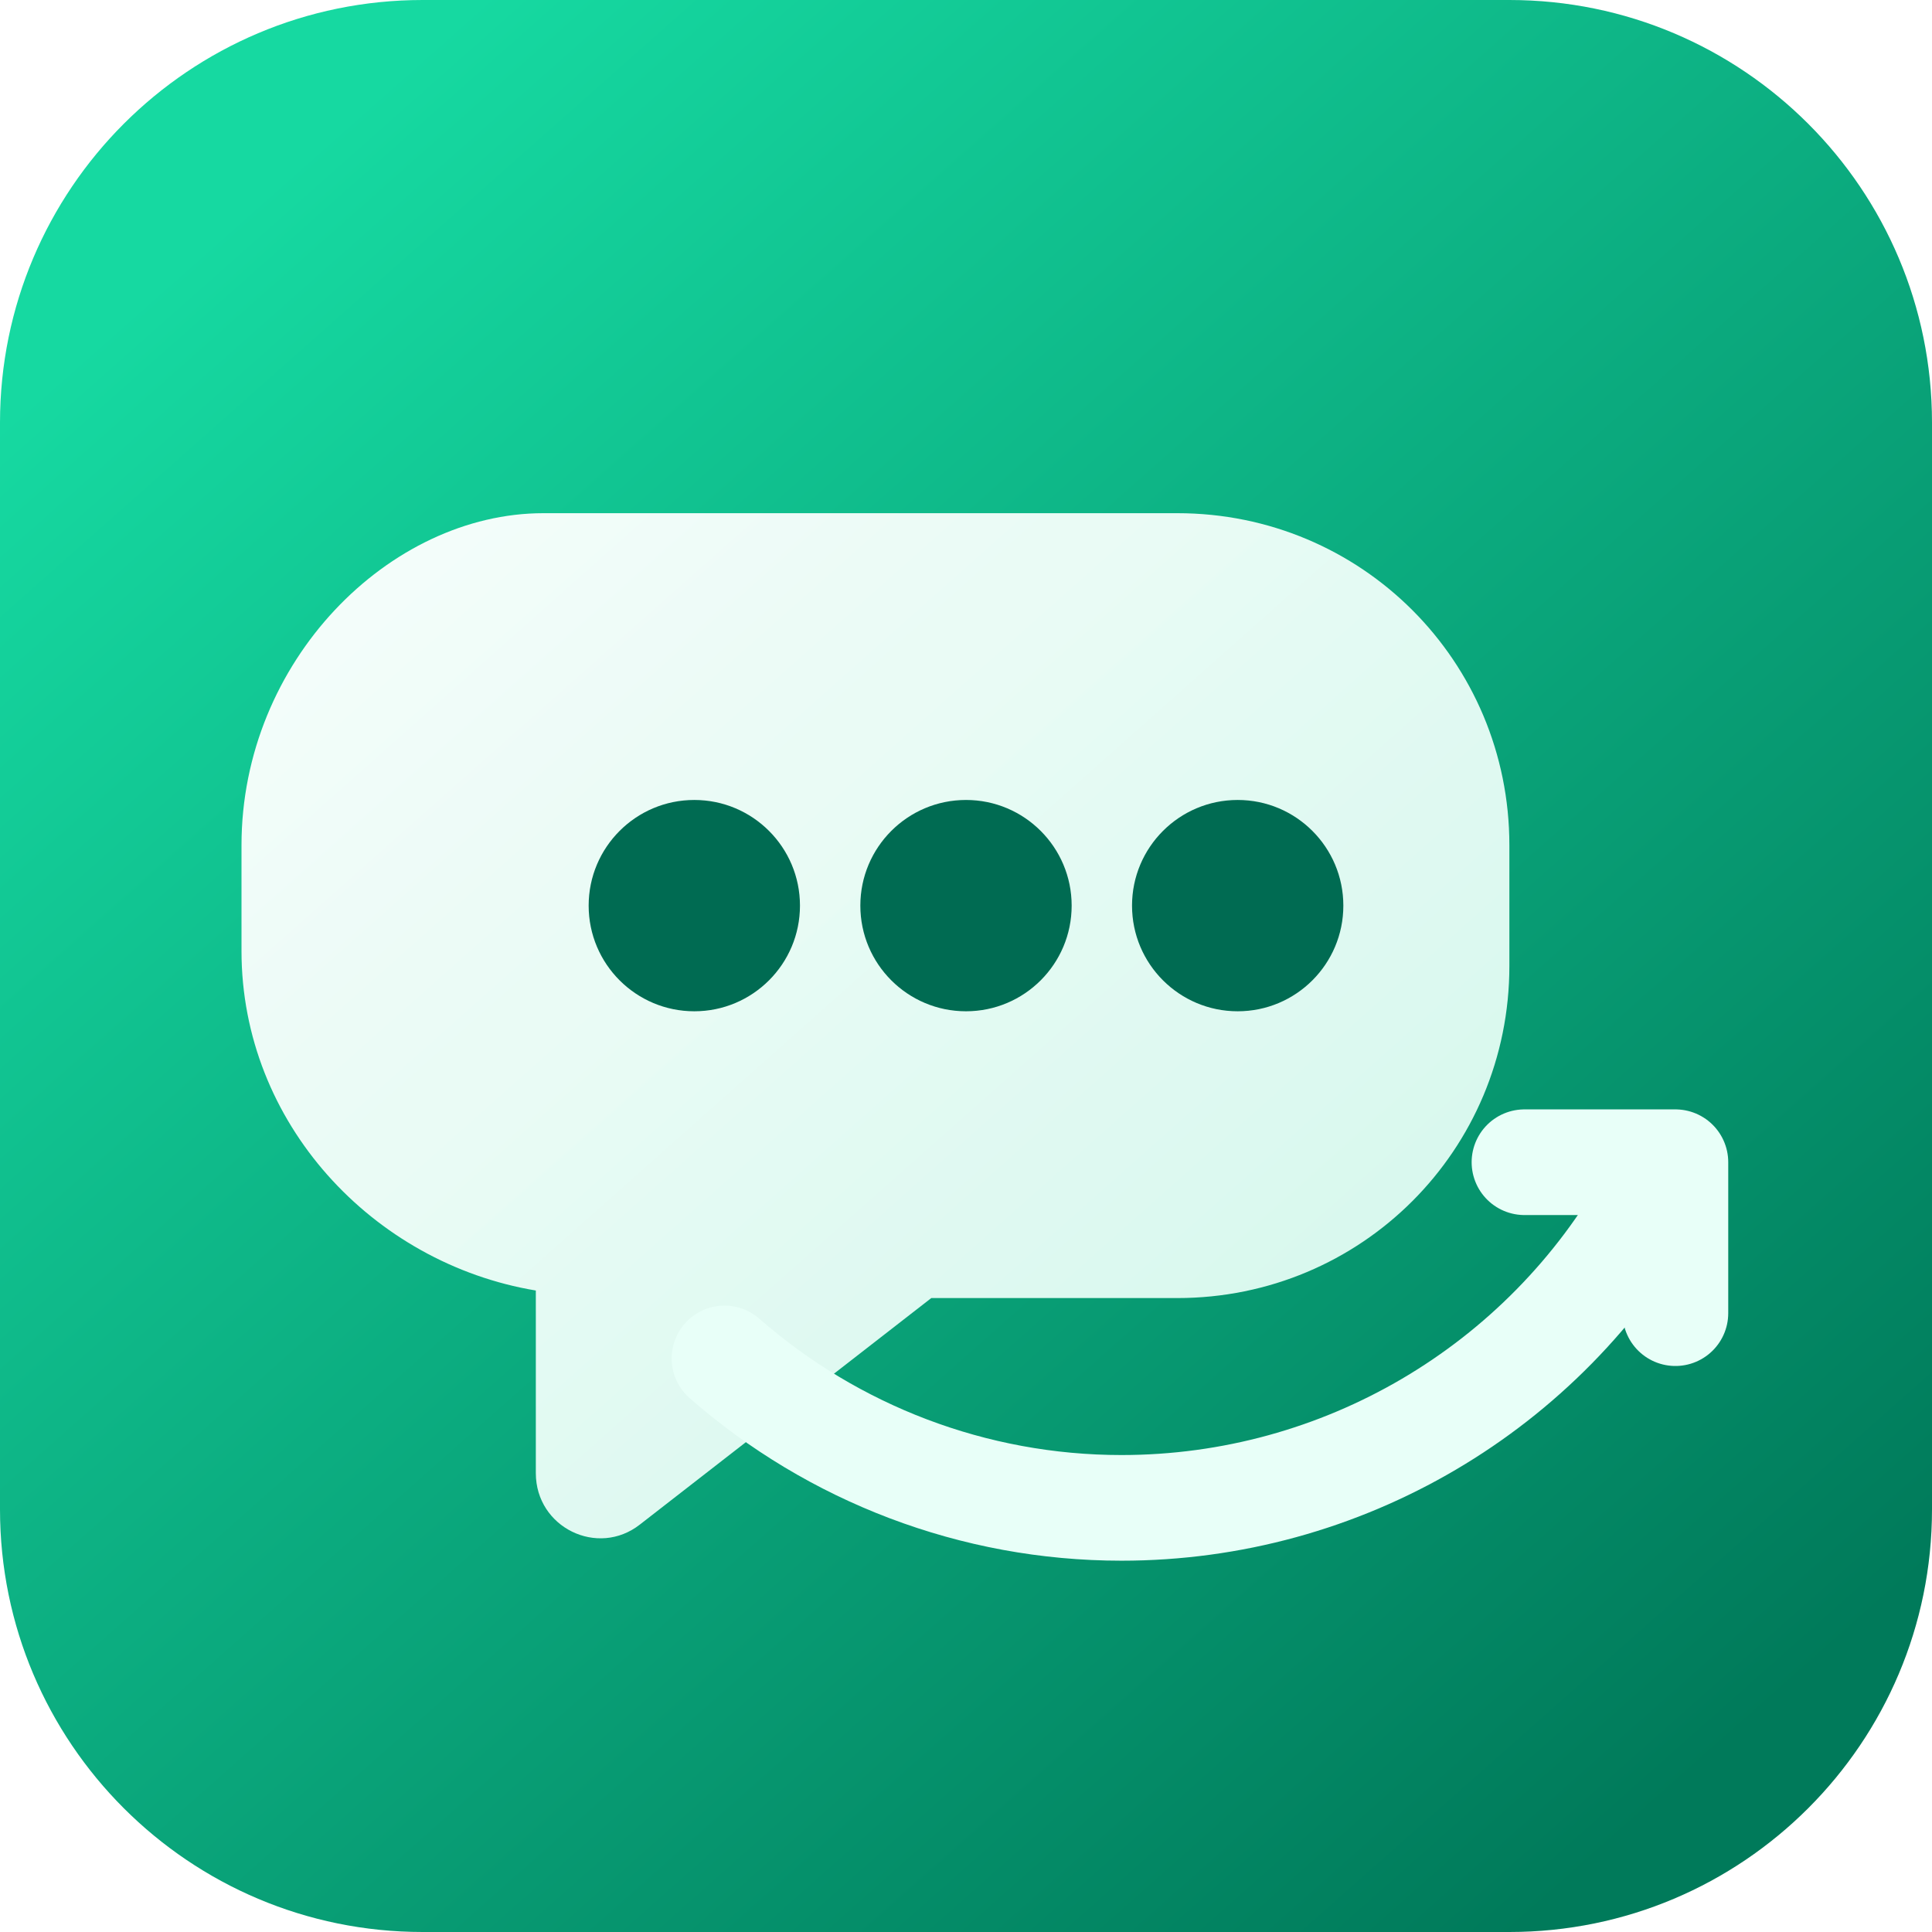
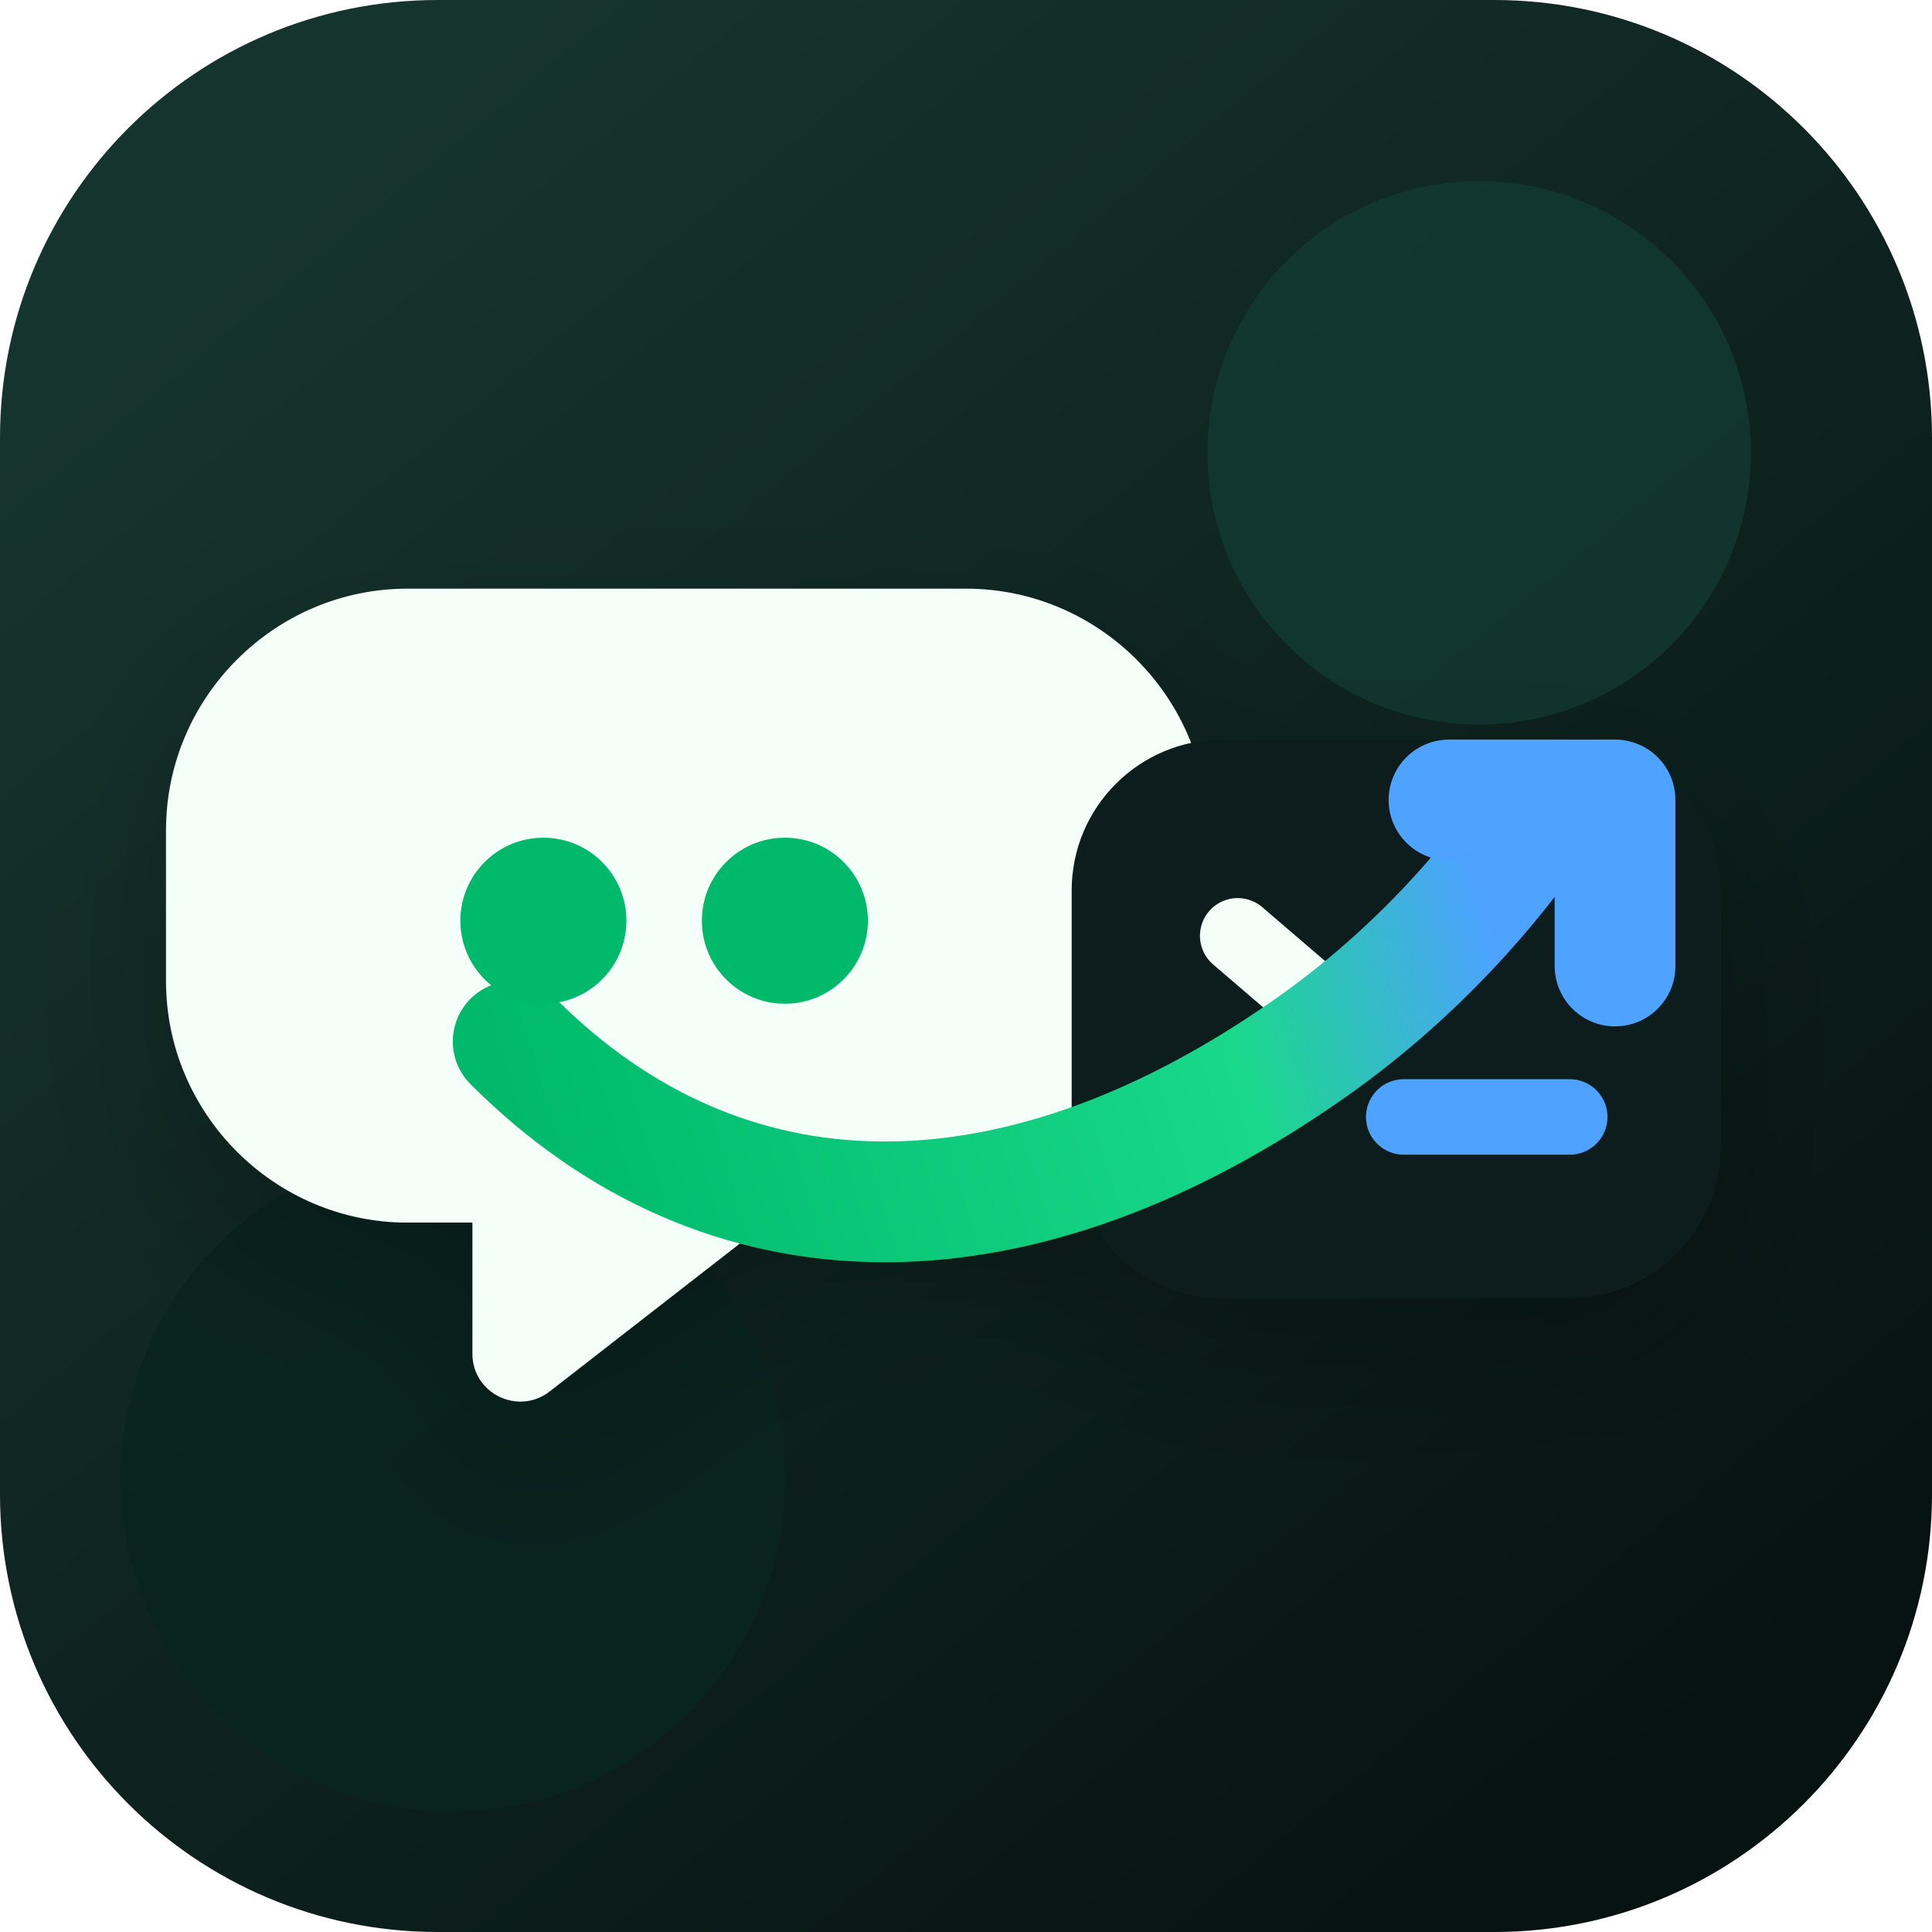
<svg xmlns="http://www.w3.org/2000/svg" viewBox="0 0 128 128" role="img" aria-label="Lark Codex Bridge">
  <defs>
-     <linearGradient id="bg" x1="18" y1="12" x2="112" y2="118" gradientUnits="userSpaceOnUse">
-       <stop offset="0" stop-color="#16D9A1" />
-       <stop offset="1" stop-color="#007A5A" />
+     <linearGradient id="bg" x1="20" y1="12" x2="108" y2="118" gradientUnits="userSpaceOnUse">
+       <stop offset="0" stop-color="#16342E" />
+       <stop offset="1" stop-color="#071311" />
    </linearGradient>
-     <linearGradient id="node" x1="28" y1="26" x2="92" y2="98" gradientUnits="userSpaceOnUse">
-       <stop offset="0" stop-color="#FFFFFF" />
-       <stop offset="1" stop-color="#DDFCF2" />
+     <linearGradient id="bridge" x1="33" y1="72" x2="96" y2="53" gradientUnits="userSpaceOnUse">
+       <stop offset="0" stop-color="#00B96B" />
+       <stop offset=".72" stop-color="#19D889" />
+       <stop offset="1" stop-color="#4DA3FF" />
    </linearGradient>
+     <filter id="soft" x="-20%" y="-20%" width="140%" height="140%">
+       <feDropShadow dx="0" dy="4" stdDeviation="5" flood-color="#000000" flood-opacity=".22" />
+     </filter>
  </defs>
-   <rect width="128" height="128" rx="28" fill="url(#bg)" />
-   <path d="M36 34h42c12.2 0 22 9.8 22 22v8c0 12.2-9.8 22-22 22H61.7L42.4 101c-2.8 2.2-6.9.2-6.9-3.4V85.5C24.7 83.7 16 74.4 16 63V56c0-12.2 9.8-22 20-22Z" fill="url(#node)" opacity=".96" />
-   <circle cx="46" cy="60" r="7" fill="#006B52" />
-   <circle cx="64" cy="60" r="7" fill="#006B52" />
-   <circle cx="82" cy="60" r="7" fill="#006B52" />
-   <path d="M48 90c7.2 6.3 16.5 9.9 26.3 9.9 14.6 0 28-7.9 35.1-20.6" fill="none" stroke="#E8FFF8" stroke-width="7" stroke-linecap="round" />
-   <path d="M101 77h10v10" fill="none" stroke="#E8FFF8" stroke-width="7" stroke-linecap="round" stroke-linejoin="round" />
+   <rect width="128" height="128" rx="29" fill="url(#bg)" />
+   <circle cx="98" cy="30" r="18" fill="#123B35" opacity=".72" />
+   <circle cx="30" cy="98" r="22" fill="#09231F" opacity=".9" />
+   <g filter="url(#soft)">
+     <path d="M27 39h37c8.8 0 16 7.2 16 16v10c0 8.8-7.2 16-16 16H50.8L36.4 92.2c-2.1 1.6-5.1.1-5.1-2.5V81H27c-8.8 0-16-7.2-16-16V55c0-8.8 7.2-16 16-16Z" fill="#F4FFF9" />
+     <rect x="71" y="49" width="43" height="37" rx="10" fill="#0B1E1A" />
+     <path d="M82 62l7 6-7 6" fill="none" stroke="#F4FFF9" stroke-width="5" stroke-linecap="round" stroke-linejoin="round" />
+     <path d="M93 74h11" fill="none" stroke="#4DA3FF" stroke-width="5" stroke-linecap="round" />
+   </g>
+   <path d="M34 69c14 14 33 14 52 1 6.2-4.2 11.7-9.7 16-16" fill="none" stroke="url(#bridge)" stroke-width="8" stroke-linecap="round" />
+   <path d="M96 53h11v11" fill="none" stroke="#4DA3FF" stroke-width="8" stroke-linecap="round" stroke-linejoin="round" />
+   <circle cx="36" cy="61" r="5.5" fill="#00B96B" />
+   <circle cx="52" cy="61" r="5.5" fill="#00B96B" />
</svg>
